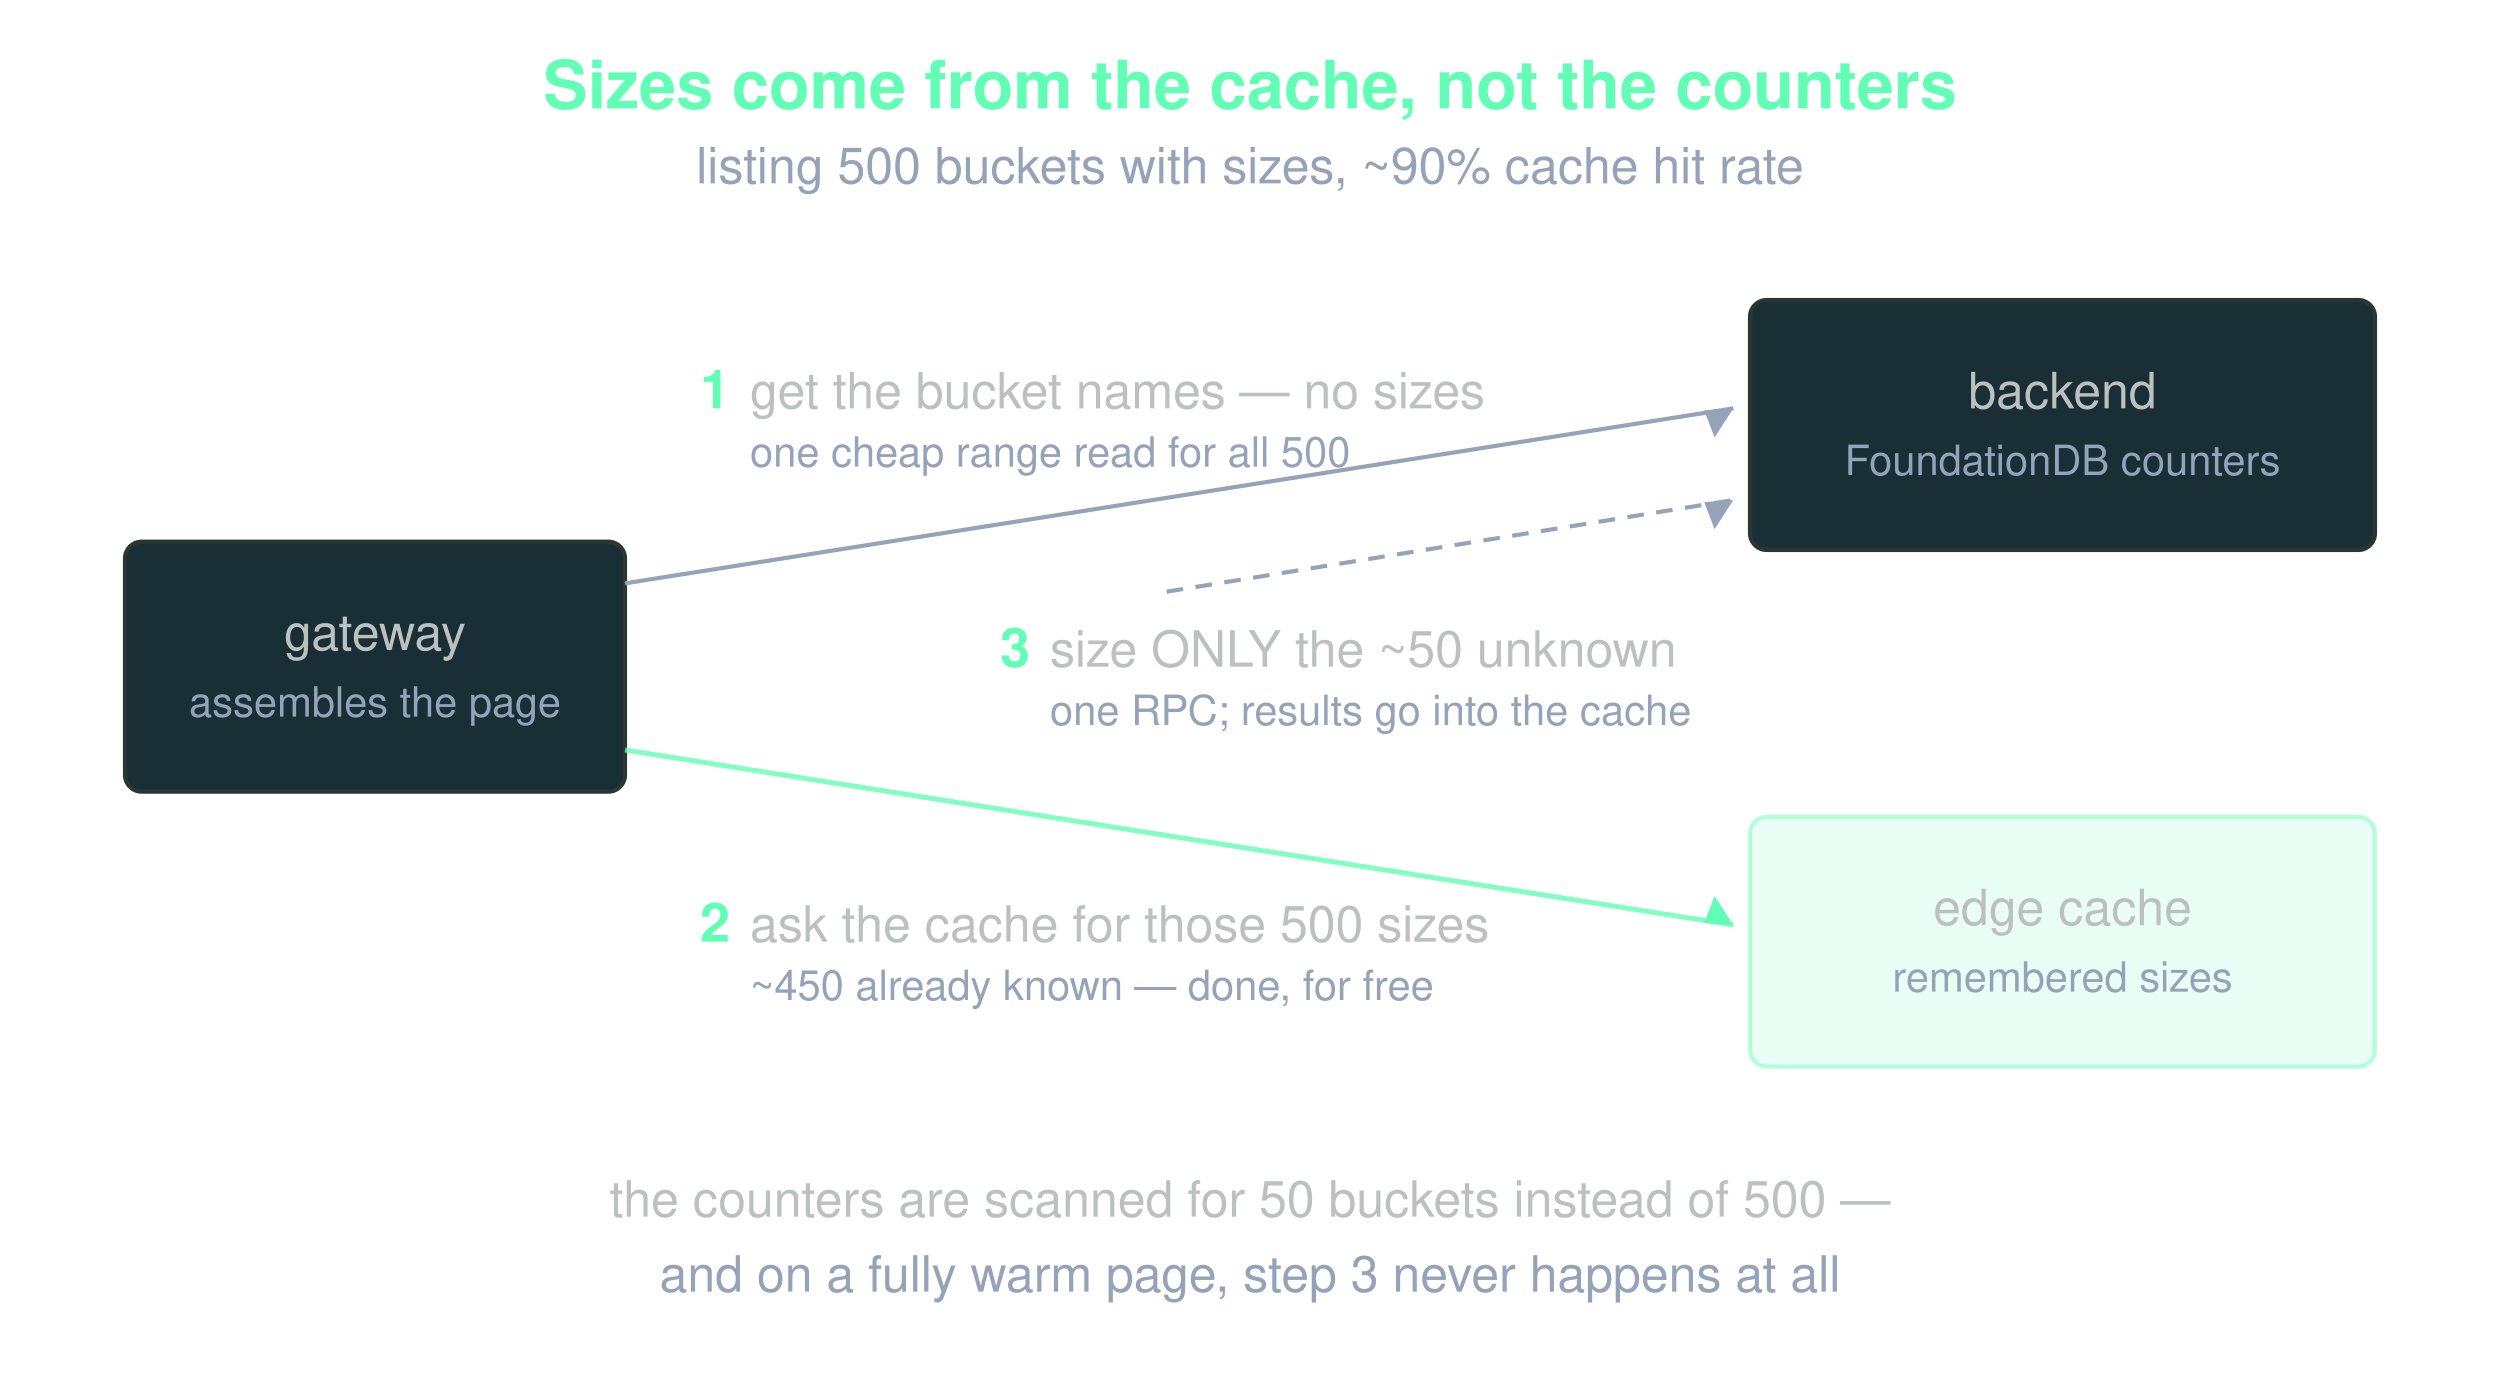
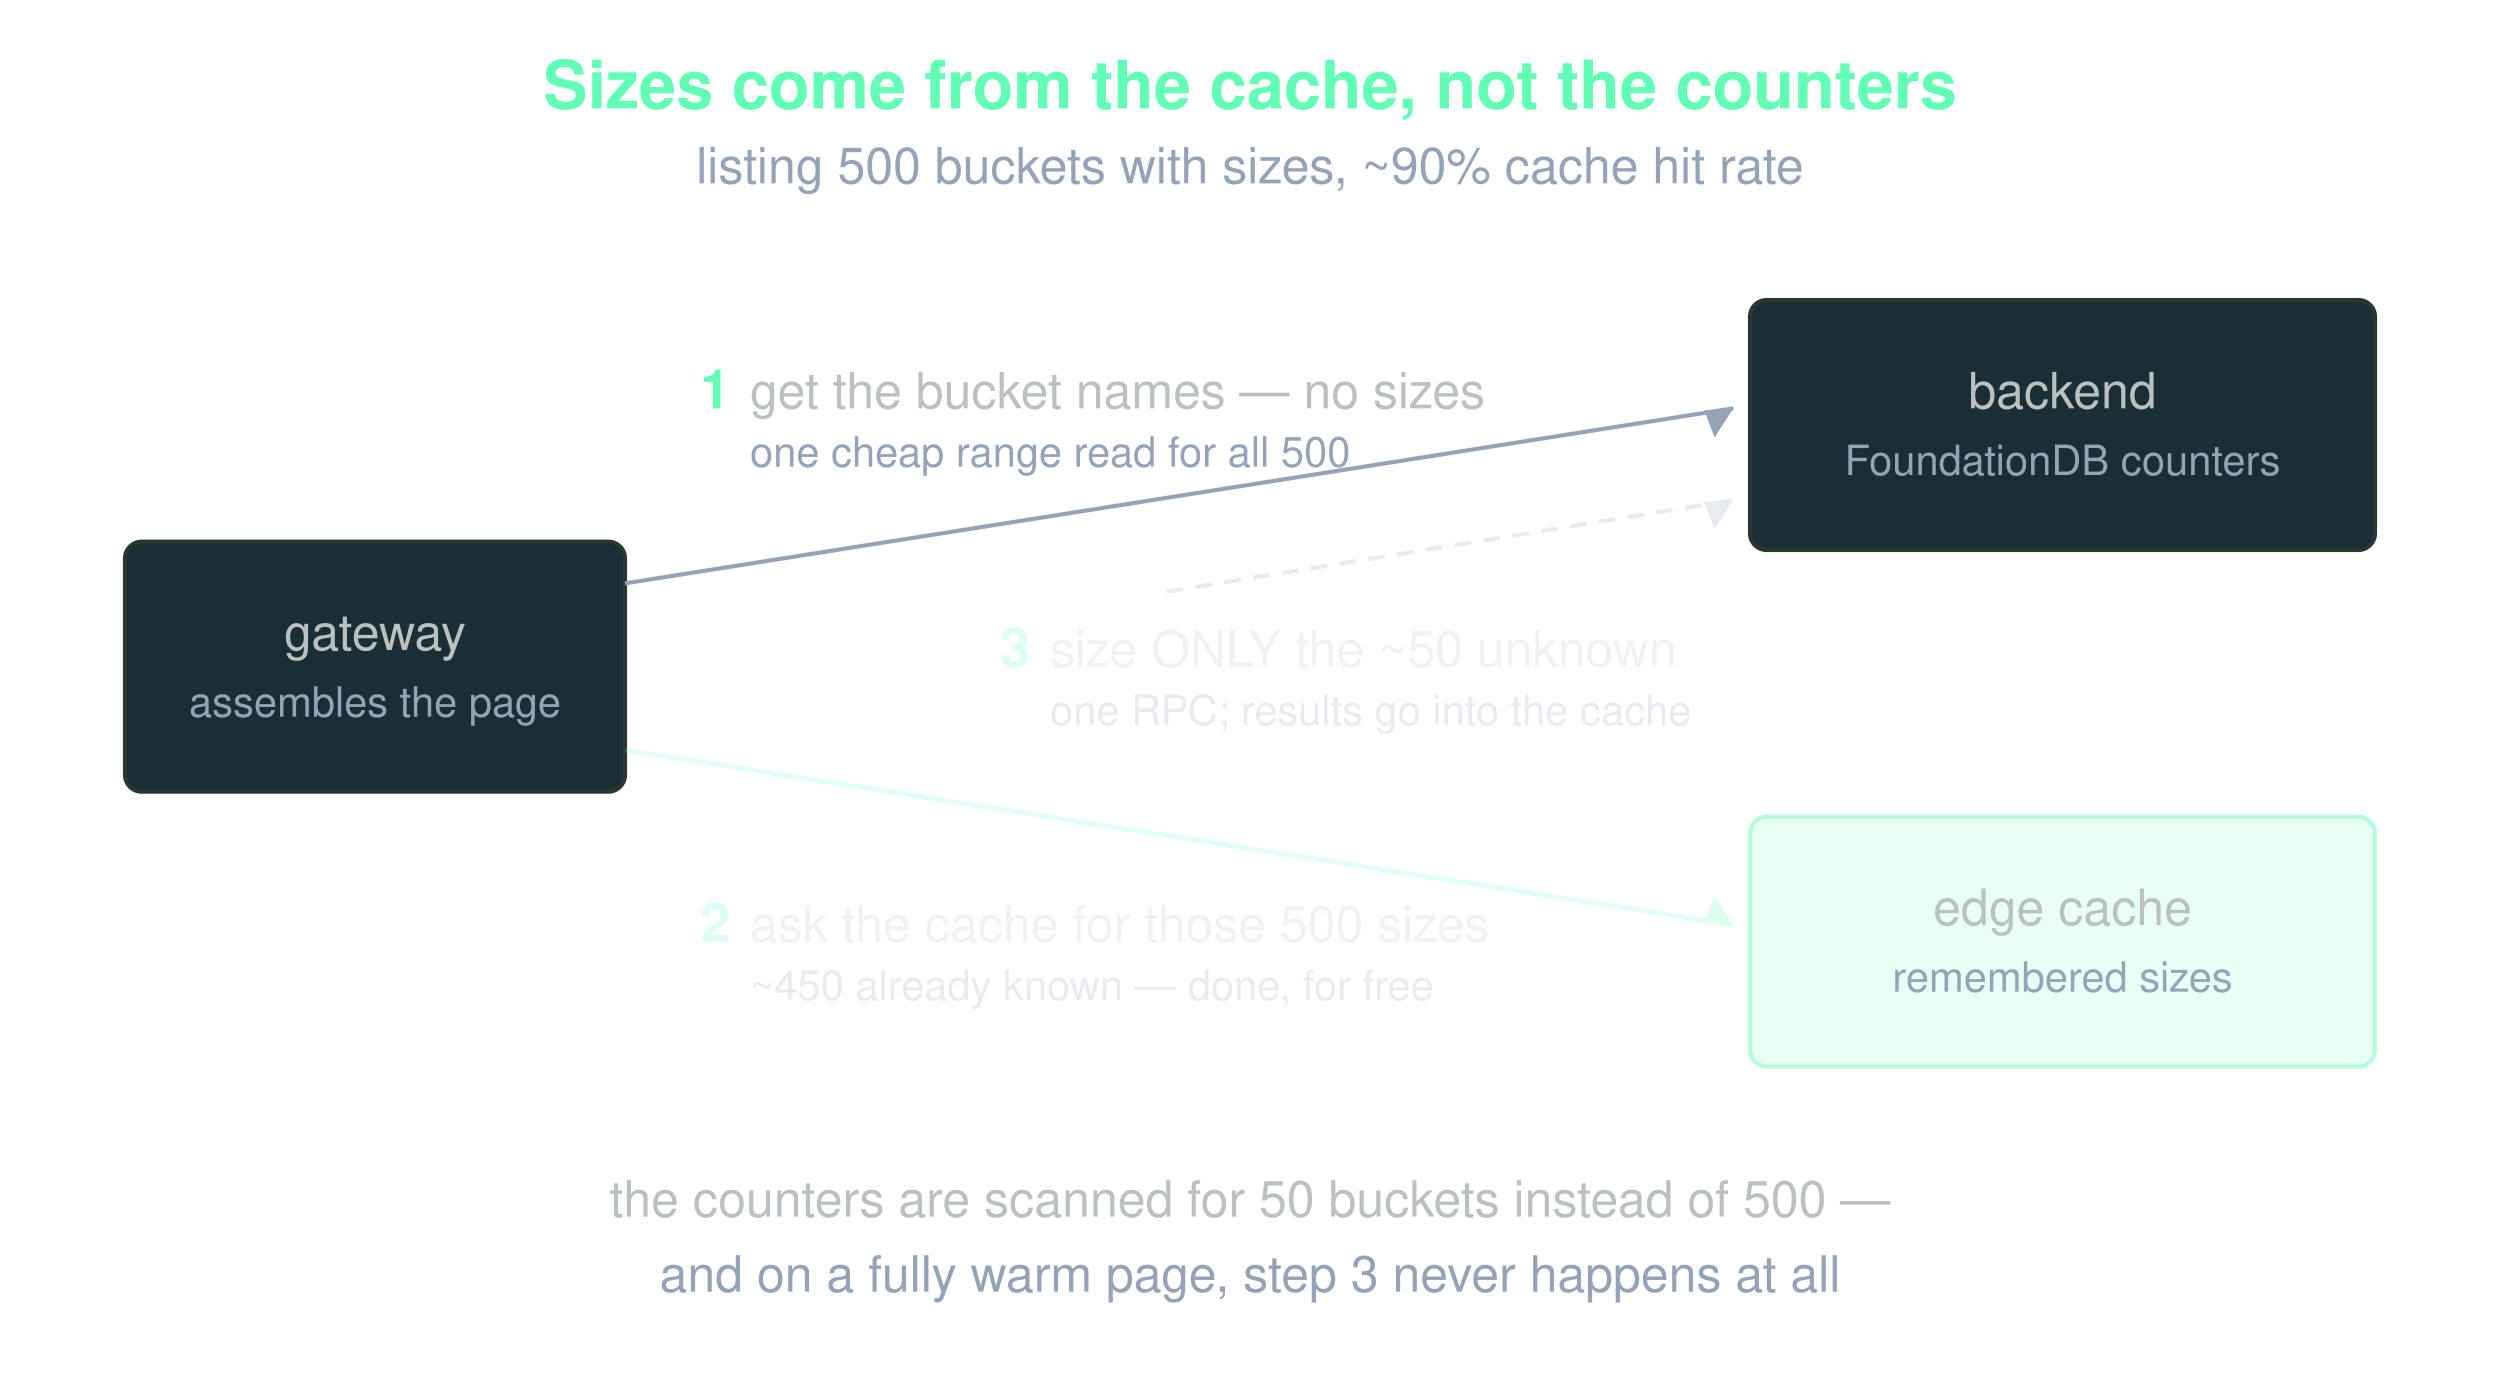
<svg xmlns="http://www.w3.org/2000/svg" viewBox="0 0 600 336" width="600" height="336" style="background: transparent">
  <style>
    text {
      font-family: "Hanken Grotesk", system-ui, -apple-system, "Segoe UI",
        Helvetica, Arial, sans-serif;
    }
    .title {
      font-size: 16px;
      fill: #62feb5;
      font-weight: 600;
    }
    .sub {
      font-size: 12px;
      fill: #94a3b8;
    }
    .small {
      font-size: 12px;
      fill: #bac1be;
    }
    .tiny {
      font-size: 10px;
      fill: #94a3b8;
    }
    .box {
      rx: 4;
      ry: 4;
      fill: #1a2e35;
      stroke: #2a3731;
      stroke-width: 1;
    }
    .accent {
      rx: 4;
      ry: 4;
      fill: rgba(98, 254, 181, 0.14);
      stroke: rgba(98, 254, 181, 0.45);
      stroke-width: 1;
    }
    .arrow {
      stroke: #94a3b8;
      stroke-width: 1;
      fill: none;
    }
    .arrowAccent {
      stroke: rgba(98, 254, 181, 0.8);
      stroke-width: 1.2;
      fill: none;
    }
    .step {
      font-size: 13px;
      fill: #62feb5;
      font-weight: 600;
    }
  </style>
  <text x="300" y="26" text-anchor="middle" class="title">
    Sizes come from the cache, not the counters
  </text>
  <text x="300" y="44" text-anchor="middle" class="sub">
    listing 500 buckets with sizes, ~90% cache hit rate
  </text>
  <rect x="30" y="130" width="120" height="60" class="box" />
  <text x="90" y="156" text-anchor="middle" class="small">gateway</text>
  <text x="90" y="172" text-anchor="middle" class="tiny">
    assembles the page
  </text>
-   <rect x="420" y="72" width="150" height="60" class="box" />
+   <rect x="420" y="72" width="150" height="60" class="box">
+     <animate attributeName="stroke" values="#62feb5;#62feb5;#2a3731;#2a3731;#62feb5;#62feb5" keyTimes="0;0.28;0.33;0.6;0.65;1" dur="7.5s" repeatCount="indefinite" />
+   </rect>
  <text x="495" y="98" text-anchor="middle" class="small">backend</text>
  <text x="495" y="114" text-anchor="middle" class="tiny">
    FoundationDB counters
  </text>
-   <rect x="420" y="196" width="150" height="60" class="accent" />
+   <rect x="420" y="196" width="150" height="60" class="accent">
+     <animate attributeName="stroke" values="rgba(98,254,181,0.45);rgba(98,254,181,0.45);#62feb5;#62feb5;rgba(98,254,181,0.45);rgba(98,254,181,0.45)" keyTimes="0;0.28;0.33;0.6;0.65;1" dur="7.5s" repeatCount="indefinite" />
+   </rect>
  <text x="495" y="222" text-anchor="middle" class="small">edge cache</text>
  <text x="495" y="238" text-anchor="middle" class="tiny">
    remembered sizes
  </text>
-   <line x1="150" y1="140" x2="416" y2="98" class="arrow" />
-   <path d="M 416 98 l -7 0.5 l 2.5 6.5 z" fill="#94a3b8" />
-   <text x="168" y="98" class="step">1</text>
-   <text x="180" y="98" class="small">get the bucket names — no sizes</text>
-   <text x="180" y="112" class="tiny">one cheap range read for all 500</text>
-   <line x1="150" y1="180" x2="416" y2="222" class="arrowAccent" />
-   <path d="M 416 222 l -7 -0.5 l 2.5 -6.5 z" fill="#62feb5" />
-   <text x="168" y="226" class="step">2</text>
-   <text x="180" y="226" class="small">ask the cache for those 500 sizes</text>
-   <text x="180" y="240" class="tiny">~450 already known — done, for free</text>
-   <line x1="280" y1="142" x2="416" y2="120" class="arrow" stroke-dasharray="4 3" />
-   <path d="M 416 120 l -7 0.5 l 2.5 6.5 z" fill="#94a3b8" />
-   <text x="240" y="160" class="step">3</text>
-   <text x="252" y="160" class="small">size ONLY the ~50 unknown</text>
-   <text x="252" y="174" class="tiny">one RPC; results go into the cache</text>
+   <g>
+     <animate attributeName="opacity" values="1;1;0.22;0.22" keyTimes="0;0.28;0.33;1" dur="7.5s" repeatCount="indefinite" />
+     <line x1="150" y1="140" x2="416" y2="98" class="arrow" />
+     <path d="M 416 98 l -7 0.5 l 2.5 6.5 z" fill="#94a3b8" />
+     <text x="168" y="98" class="step">1</text>
+     <text x="180" y="98" class="small">get the bucket names — no sizes</text>
+     <text x="180" y="112" class="tiny">one cheap range read for all 500</text>
+     <circle cx="150" cy="140" r="5" fill="#62feb5" opacity="0">
+       <animate attributeName="cx" values="155;410;410" keyTimes="0;0.24;1" dur="7.5s" repeatCount="indefinite" />
+       <animate attributeName="cy" values="139;99;99" keyTimes="0;0.24;1" dur="7.5s" repeatCount="indefinite" />
+       <animate attributeName="opacity" values="1;1;0;0" keyTimes="0;0.22;0.26;1" dur="7.5s" repeatCount="indefinite" />
+     </circle>
+   </g>
+   <g opacity="0.22">
+     <animate attributeName="opacity" values="0.22;0.22;1;1;0.22;0.22" keyTimes="0;0.28;0.33;0.6;0.65;1" dur="7.5s" repeatCount="indefinite" />
+     <line x1="150" y1="180" x2="416" y2="222" class="arrowAccent" />
+     <path d="M 416 222 l -7 -0.5 l 2.5 -6.5 z" fill="#62feb5" />
+     <text x="168" y="226" class="step">2</text>
+     <text x="180" y="226" class="small">ask the cache for those 500 sizes</text>
+     <text x="180" y="240" class="tiny">~450 already known — done, for free</text>
+     <circle cx="150" cy="180" r="5" fill="#62feb5" opacity="0">
+       <animate attributeName="cx" values="155;155;410;410" keyTimes="0;0.33;0.56;1" dur="7.5s" repeatCount="indefinite" />
+       <animate attributeName="cy" values="181;181;221;221" keyTimes="0;0.33;0.56;1" dur="7.5s" repeatCount="indefinite" />
+       <animate attributeName="opacity" values="0;0;1;1;0;0" keyTimes="0;0.33;0.36;0.54;0.58;1" dur="7.5s" repeatCount="indefinite" />
+     </circle>
+   </g>
+   <g opacity="0.22">
+     <animate attributeName="opacity" values="0.22;0.22;1;1" keyTimes="0;0.6;0.65;1" dur="7.5s" repeatCount="indefinite" />
+     <line x1="280" y1="142" x2="416" y2="120" class="arrow" stroke-dasharray="4 3" />
+     <path d="M 416 120 l -7 0.5 l 2.5 6.5 z" fill="#94a3b8" />
+     <text x="240" y="160" class="step">3</text>
+     <text x="252" y="160" class="small">size ONLY the ~50 unknown</text>
+     <text x="252" y="174" class="tiny">one RPC; results go into the cache</text>
+     <circle cx="280" cy="142" r="5" fill="#62feb5" opacity="0">
+       <animate attributeName="cx" values="284;284;410;410" keyTimes="0;0.65;0.9;1" dur="7.5s" repeatCount="indefinite" />
+       <animate attributeName="cy" values="141;141;121;121" keyTimes="0;0.65;0.9;1" dur="7.5s" repeatCount="indefinite" />
+       <animate attributeName="opacity" values="0;0;1;1;0" keyTimes="0;0.65;0.68;0.88;0.93" dur="7.5s" repeatCount="indefinite" />
+     </circle>
+   </g>
  <text x="300" y="292" text-anchor="middle" class="small">
    the counters are scanned for 50 buckets instead of 500 —
  </text>
  <text x="300" y="310" text-anchor="middle" class="sub">
    and on a fully warm page, step 3 never happens at all
  </text>
</svg>
